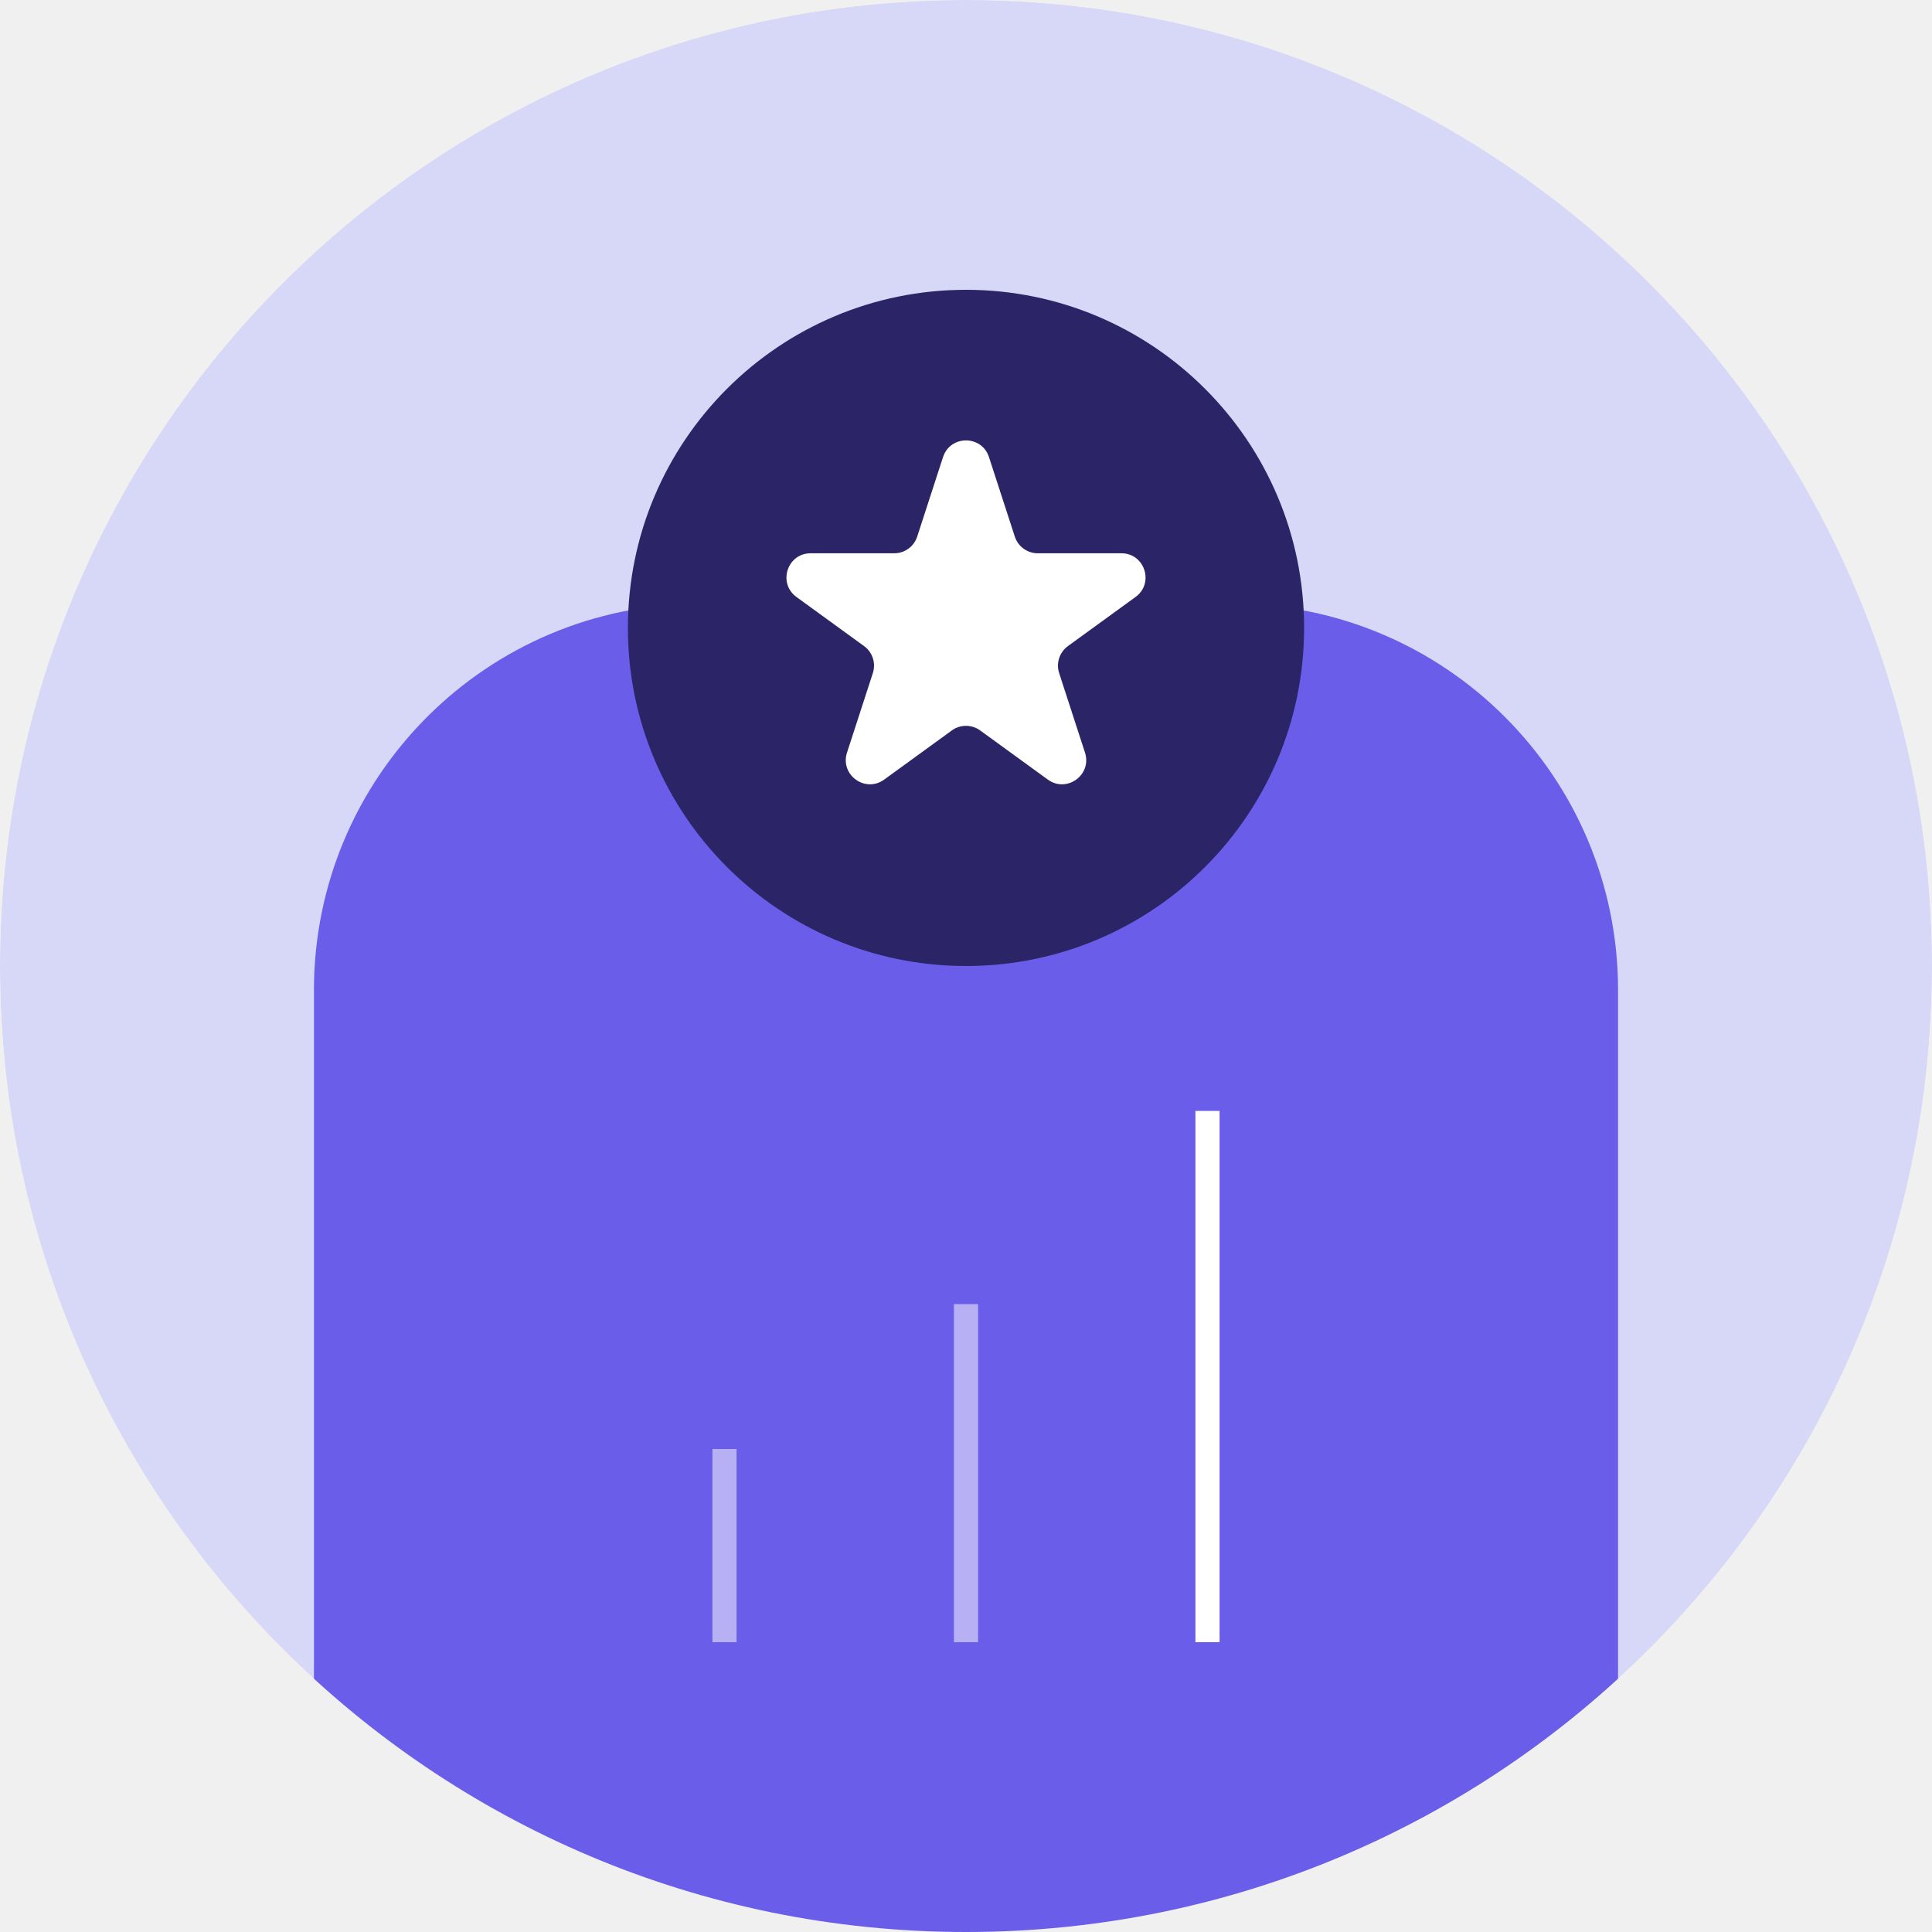
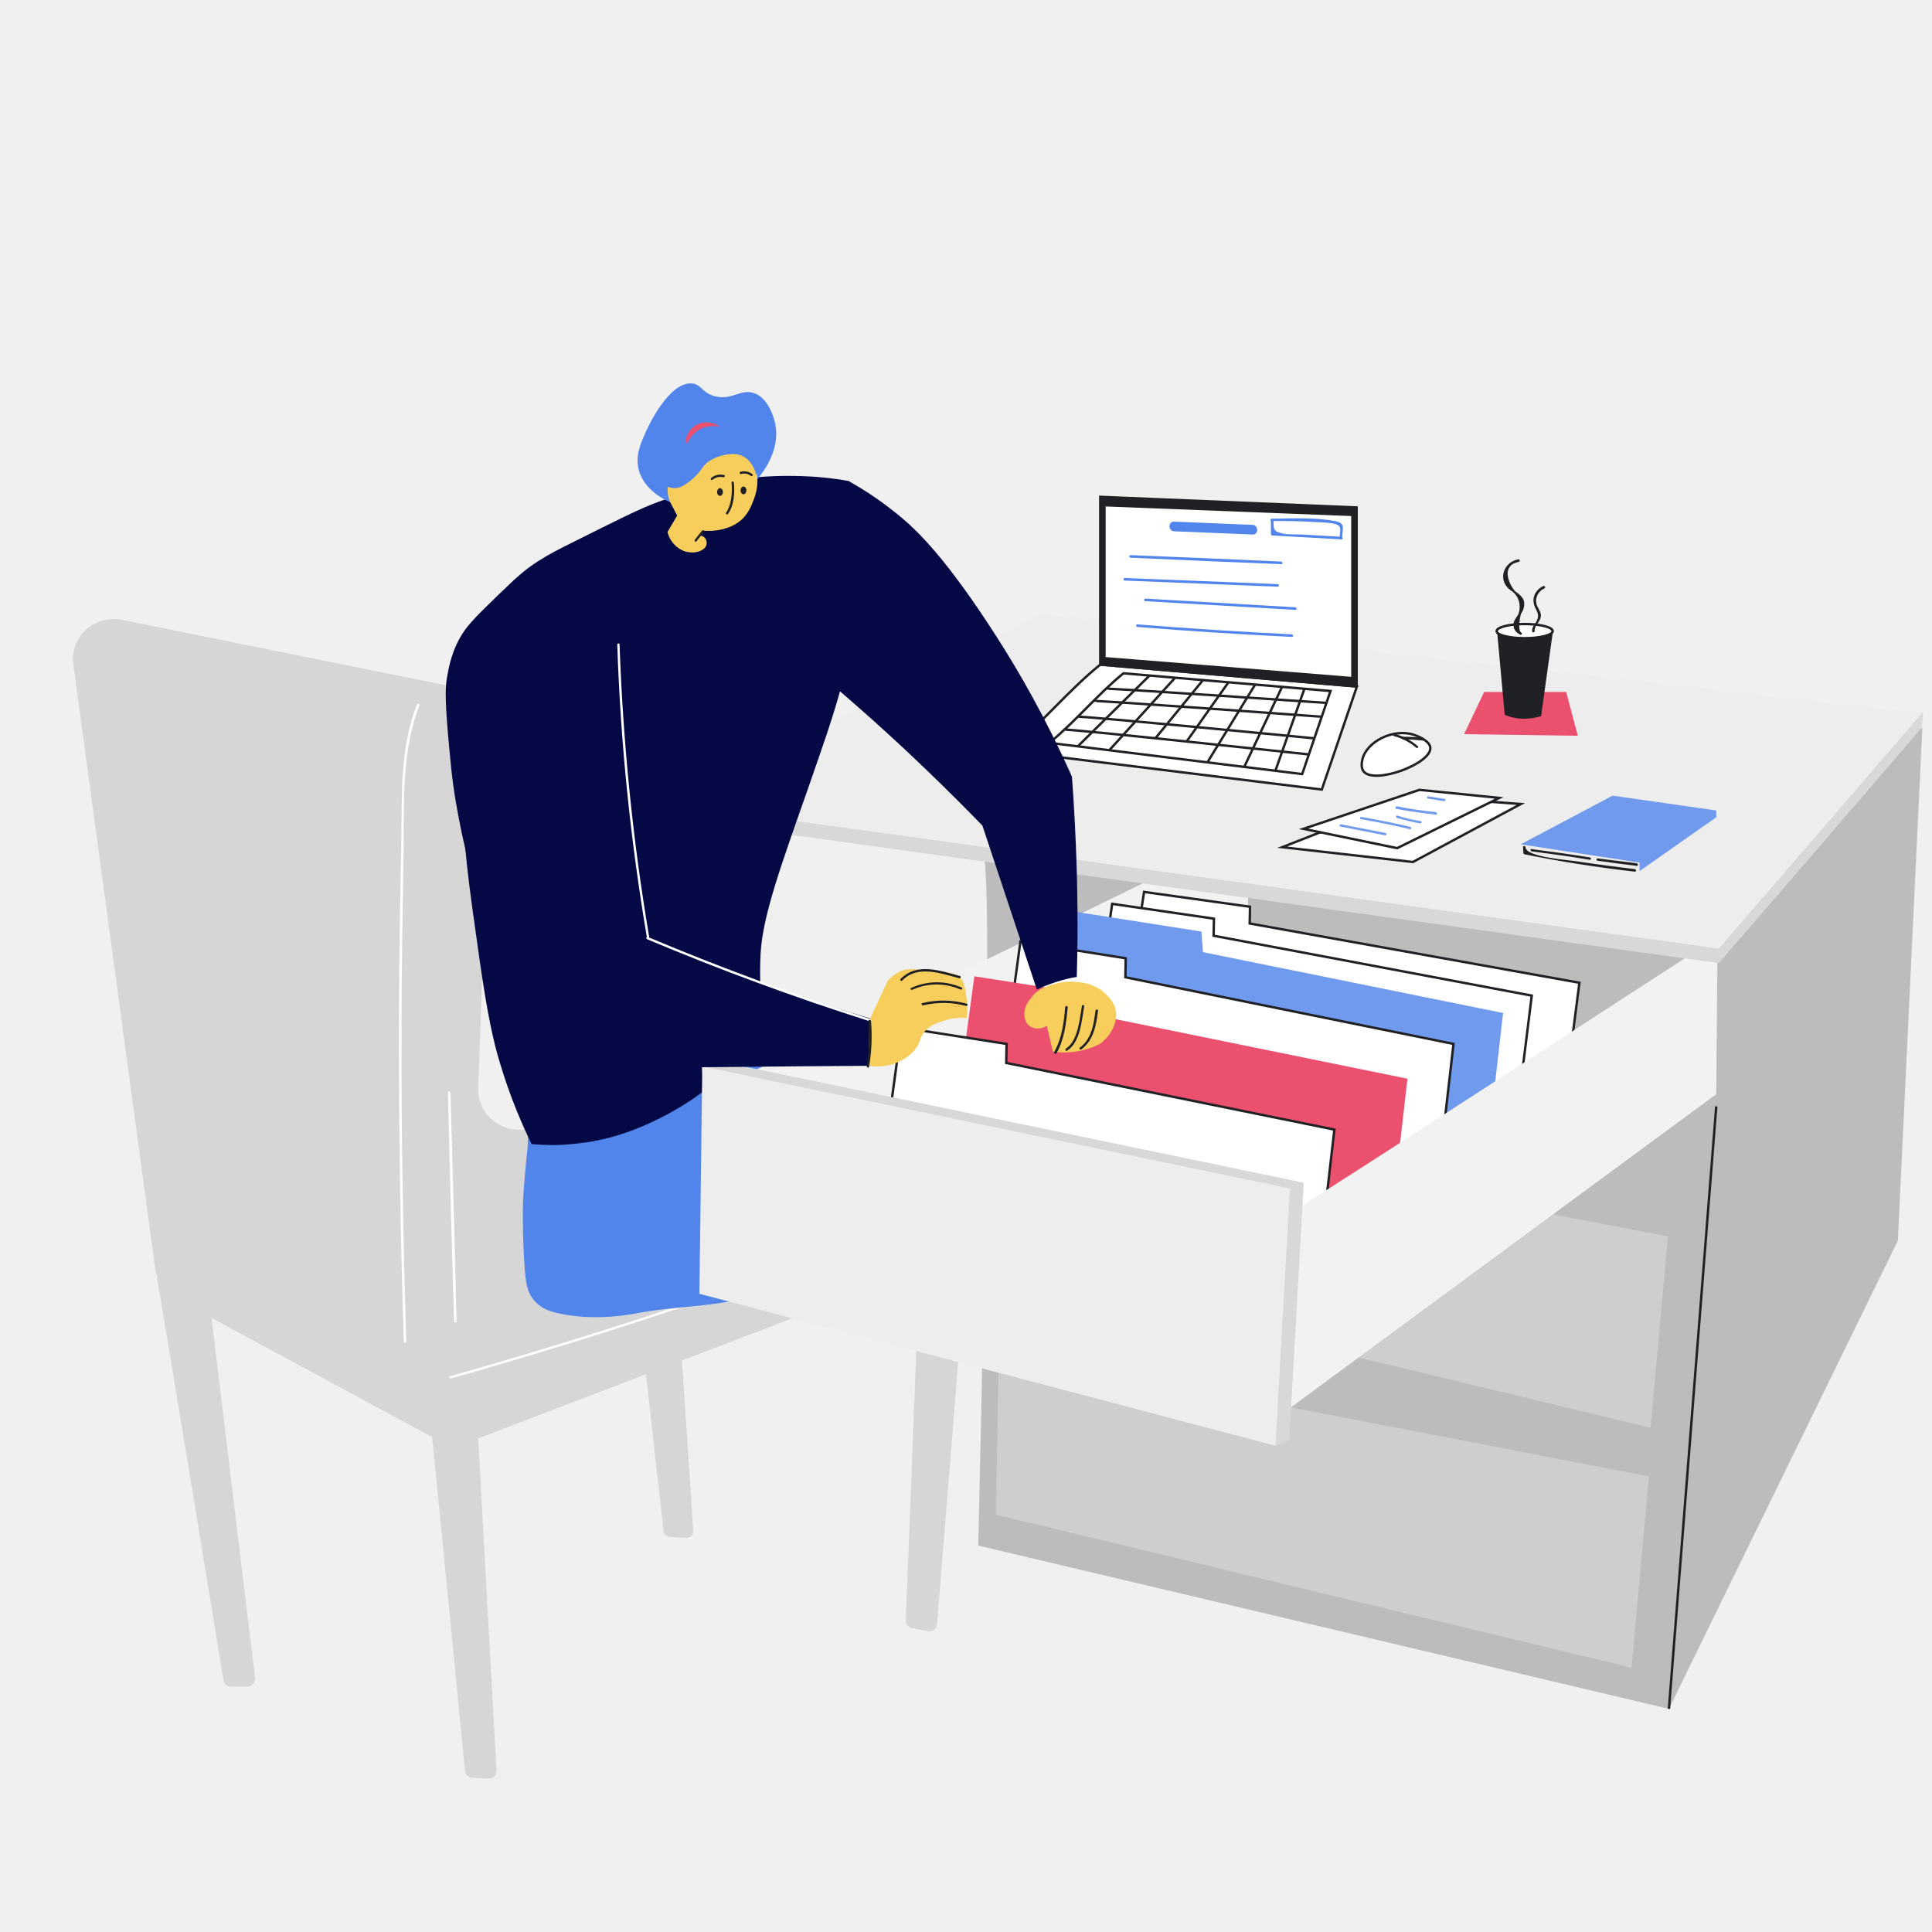
- <svg xmlns="http://www.w3.org/2000/svg" className="mb-30" width="80" height="80" viewBox="0 0 80 80" fill="none">
-   <mask id="mask0-icon3" mask-type="alpha" maskUnits="userSpaceOnUse" x="0" y="0" width="80" height="80">
-     <circle cx="40" cy="40" r="40" fill="#D7D7F8" />
-   </mask>
-   <g mask="url(#mask0-icon3)">
-     <circle cx="40" cy="40" r="40" fill="#D7D7F8" />
-     <rect x="13" y="25" width="54" height="61" rx="16" fill="#695DE9" />
-     <path d="M50 46L50 68" stroke="white" strokeWidth="4" strokeLinecap="round" strokeLinejoin="round" />
-     <path d="M40 54L40 68" stroke="#B7B0F4" strokeWidth="4" strokeLinecap="round" strokeLinejoin="round" />
-     <path d="M30 60L30 68" stroke="#B7B0F4" strokeWidth="4" strokeLinecap="round" strokeLinejoin="round" />
-     <circle cx="40" cy="26" r="14" fill="#2B2467" />
-     <path d="M39.049 18.927C39.348 18.006 40.652 18.006 40.951 18.927L42.021 22.219C42.154 22.631 42.538 22.91 42.972 22.91H46.433C47.402 22.91 47.804 24.149 47.021 24.719L44.221 26.753C43.87 27.008 43.723 27.459 43.857 27.871L44.927 31.163C45.226 32.084 44.172 32.851 43.388 32.281L40.588 30.247C40.237 29.992 39.763 29.992 39.412 30.247L36.612 32.281C35.828 32.851 34.774 32.084 35.073 31.163L36.143 27.871C36.277 27.459 36.13 27.008 35.779 26.753L32.979 24.719C32.196 24.149 32.598 22.91 33.567 22.91H37.028C37.462 22.91 37.846 22.631 37.979 22.219L39.049 18.927Z" fill="white" />
+ <svg xmlns="http://www.w3.org/2000/svg" version="1.1" x="0px" y="0px" viewBox="0 0 600 600" style="enable-background:new 0 0 600 600;" xml:space="preserve">
+   <style type="text/css">
+ 	.st0{fill:none;}
+ 	.st1{fill:#709AEE;}
+ 	.st2{fill:#D6D6D6;}
+ 	.st3{fill:#FFFFFF;}
+ 	.st4{fill:#EB506E;}
+ 	.st5{fill:#5185EC;}
+ 	.st6{fill:#BCBCBC;}
+ 	.st7{fill:none;stroke:#202124;stroke-width:0.75;stroke-miterlimit:10;}
+ 	.st8{fill:#CECECE;}
+ 	.st9{fill:#F2F2F2;}
+ 	.st10{fill:#FFFFFF;stroke:#202124;stroke-width:0.75;stroke-miterlimit:10;}
+ 	.st11{fill:#D8D8D8;}
+ 	.st12{fill:#EDEDED;}
+ 	.st13{fill:#202124;}
+ 	.st14{fill:#202124;stroke:#202124;stroke-width:0.75;stroke-miterlimit:10;}
+ 	.st15{fill:#F7CD5B;}
+ 	.st16{fill:#040844;}
+ </style>
+   <g id="Layer_20">
+     <g>
+       <path class="st0" d="M305,220.9c-1.3,4.7-0.3,10.1,3,13.7c3.3,3.6,8.9,5,13.3,2.9" />
+     </g>
+   </g>
+   <g id="chair">
+     <path class="st1" d="M26.2,186.5" />
+     <path class="st2" d="M294.7,367.1l-84.8-25.7c-2.2-0.7-4.5-0.7-6.7-0.2l-39.1,9.3c-8.1,1.9-15.9-4.3-15.6-12.6l4.1-111.6   c0.2-6.1-4-11.5-10.1-12.7L37.8,192.5c-8.5-1.7-16.2,5.4-15,13.9L48.2,394c0.1,0.9,0.4,1.8,0.7,2.7c-0.1,0.3-0.1,0.6,0,0.9   C51.9,415,67,507,69.4,521.8c0.2,1.2,1.2,2,2.4,2h5c1.4,0,2.6-1.3,2.4-2.7L65.7,409.3l68.5,37c3.4,33.8,9.1,92.1,10.2,103.6   c0.1,1.2,1.1,2.1,2.2,2.2l5,0.3c1.4,0.1,2.6-1.1,2.6-2.5l-5.7-103.2l52.1-19.9c2.5,21.9,4.8,42.7,5.5,48.7c0.1,1,1,1.8,2.1,1.8   l4.7,0.3c1.4,0.1,2.5-0.9,2.4-2.1l-3.5-53l73.7-28.1c-1.2,33-3.7,96.6-4.2,108.8c0,1.2,0.8,2.2,1.9,2.4l4.9,1   c1.4,0.3,2.8-0.7,2.9-2.2l9.5-117.4C306.1,380.9,304,369.9,294.7,367.1z" />
+     <g>
+       <g>
+         <path class="st3" d="M129.5,218.8c-5.6,14-4.6,30-4.9,44.8c-0.4,16.9-0.6,33.8-0.7,50.7c-0.1,34.1,0.4,68.2,1.5,102.3     c0,0.5,0.8,0.5,0.8,0c-1.1-33.4-1.6-66.9-1.5-100.3c0.1-16.6,0.3-33.1,0.6-49.7c0.3-15.6-0.9-32.8,5-47.6     C130.4,218.5,129.6,218.4,129.5,218.8L129.5,218.8z" />
+       </g>
+     </g>
+     <g>
+       <g>
+         <path class="st3" d="M140,428.1c51.3-14.5,101.7-31.5,151.3-51.1c0.4-0.2,0.3-0.9-0.2-0.7c-49.5,19.6-100,36.6-151.3,51.1     C139.4,427.5,139.5,428.2,140,428.1L140,428.1z" />
+       </g>
+     </g>
+     <g>
+       <g>
+         <path class="st3" d="M139.1,339.4c0.6,23.6,1.2,47.2,1.9,70.9c0,0.5,0.8,0.5,0.8,0c-0.6-23.6-1.2-47.2-1.9-70.9     C139.8,338.9,139,338.9,139.1,339.4L139.1,339.4z" />
+       </g>
+     </g>
+   </g>
+   <g id="legs">
+     <path class="st4" d="M373.2,463.9c3.8,3,7.7,6,11.5,9c3.7-3.2,7.6-7.1,11.5-11.8c7.9-9.5,12.9-19,16-26.5c-1.8,0.1-3.6,0.3-5.5,0.7   c-14.1,2.8-23.4,12.3-28.2,18.2C376.8,457,375,460.5,373.2,463.9z" />
+     <path class="st4" d="M320,454.6c-0.6,4.8-1.2,9.7-1.8,14.5c4.6,1.5,10,2.9,16,3.8c12.3,1.9,22.9,1.3,31,0.1c-1-1.5-2.1-2.9-3.4-4.4   c-9.6-10.6-22.6-13.8-30.1-14.8C327.7,454.1,323.9,454.3,320,454.6z" />
+     <path class="st5" d="M164,352c0,1.3-0.1,2.6-0.1,3.9c-0.7,6.3-1.1,11.7-1.4,15.6c-0.1,1.4-0.4,11,0.5,23.1c0.3,3.4,0.6,6.8,3.1,9.5   c2.1,2.4,4.9,3.3,8.5,4c11.3,2.2,21.7,0,23.4-0.3c9.4-1.8,19.1-1.9,28.5-3.6c16.9-3,36.9-6.4,61.2-10.5c2.3,3.5,4.9,7.2,7.8,11.1   c2.8,3.6,5.5,6.8,8.2,9.8c3.1,7.7,6.3,15.4,9.4,23.2c2.3,5.6,4.5,11.1,6.8,16.7c0.8,1,2,2.2,3.8,2.7c3.5,1.1,7.9-0.8,10.7-4.7   c-0.7-5.5-1.3-11-2-16.4c9.5,6.2,19.2,12.7,28.9,19.5c4,2.8,8,5.6,11.9,8.4c1.2-1.1,3.1-3.1,4.3-6.2c0.6-1.6,0.9-3,1-4.1   c-4.3-6.9-8-12.6-10.5-16.4c-18.4-28.5-26-38.6-29-42.4c-4.2-5.5-7.8-9.8-10-12.4c-0.6-2.8-1.4-6.7-2.5-11.4   c-2.4-10.4-4.9-19.6-7.2-27.3c-1.1-3.7-2.6-8.6-4.5-14.3c-4.6-2.3-11.1-5.1-19-7.6c-6.3-1.9-29.6-8.7-58.7-4.6   C199.2,322.6,173.8,343.2,164,352z" />
+     <g>
+       <path class="st0" d="M164.1,354.4c-1.9,13.3-2.3,26.8-1.1,40.2c0.3,3.4,0.8,7,3.1,9.5c1.6,1.7,3.8,2.7,6,3.4    c7.4,2.2,15.4,1.5,23.1,0.7c31-3.4,61.9-8.2,92.5-14.4" />
+     </g>
+     <g>
+       <path class="st0" d="M237.1,317.3c19.2,0.2,38.4,0.3,57.7,0.5c4.5,0,9.1,0.1,13.2,1.9s7.5,5.8,7.2,10.3" />
+     </g>
+     <g>
+       <g>
+         <path class="st3" d="M287.6,392.9c7.3,14.8,19.9,25.7,33,35.3c16.5,12,33.6,23.3,50.8,34.4c0.4,0.3,0.8-0.4,0.4-0.6     c-16.3-10.5-32.4-21.2-48.2-32.5c-14-10-27.6-21.2-35.4-36.9C288.1,392.1,287.4,392.5,287.6,392.9L287.6,392.9z" />
+       </g>
+     </g>
+     <g>
+       <g>
+         <path class="st3" d="M226.8,344c18,0,36,0.1,54,0.1c9.6,0,17.5,0.9,24.3,8.4c5.3,5.8,10.2,12.1,15.1,18.2     c20.9,26.1,39.9,53.5,57.1,82.1c0.2,0.4,0.9,0,0.6-0.4c-17.9-29.7-37.8-58.2-59.6-85.2c-5.1-6.3-10-13.4-16.1-18.7     c-5.1-4.3-11.2-5.1-17.7-5.2c-19.2-0.3-38.5-0.1-57.7-0.1C226.3,343.2,226.3,344,226.8,344L226.8,344z" />
+       </g>
+     </g>
+     <g>
+       <path class="st0" d="M314.8,329.4c5.8,17.3,10.6,35,14.3,52.9" />
+     </g>
+     <g>
+       <path class="st0" d="M303.7,414.6c5.4,13.3,10.8,26.6,16.2,39.9c0.3,0.7,0.6,1.5,1.2,2c0.6,0.5,1.4,0.6,2.2,0.7    c3.3,0.2,6.7-0.7,9.4-2.6" />
+     </g>
+     <g>
+       <path class="st0" d="M333.2,439.1c0.5,5.1,1,10.1,1.4,15.2" />
+     </g>
+     <g>
+       <path class="st0" d="M378.5,453.6c-0.4,3.9-2.3,7.7-5.3,10.3" />
+     </g>
+   </g>
+   <g id="details">
+     <g id="table_bottom">
+       <path class="st6" d="M305.3,265.3c3.7,2.7-1.5,214.7-1.5,214.7l214.5,50.7l71.1-145.4l7.6-159.2L305.3,265.3z" />
+       <line class="st7" x1="518.3" y1="530.7" x2="533" y2="343.6" />
+       <path class="st8" d="M310.2,419.6c-0.3,16.9-0.6,33.9-0.9,50.8l197.4,47.5l5.4-59.4L310.2,419.6z" />
+       <path class="st8" d="M316.1,345.1c-0.3,16.9-0.6,33.9-0.9,50.8l197.4,47.5L518,384L316.1,345.1z" />
+     </g>
+     <g id="drawer_part_1_">
+       <path class="st9" d="M229.5,334.3c2.5,0.5,158.1-76,158.1-76v42.6l-154.7,92l-3.4-56.3" />
+     </g>
+     <g id="documents">
+       <polygon class="st10" points="355.3,277 345.5,341.2 482.4,368 490.5,305.2 388.1,286.8 388.2,281.6   " />
+       <polygon class="st10" points="345.4,280.7 335.9,345.5 467.8,372.7 475.7,309.2 376.9,290.6 377,285.3   " />
+       <polygon class="st1" points="332.3,282.9 322.5,355 458.7,385.3 466.8,314.6 373.6,295.7 373.1,289.3   " />
+       <polygon class="st10" points="316.9,292.4 307.1,364.6 443.3,394.8 451.4,324.2 349.5,303.5 349.6,297.6   " />
+       <polygon class="st4" points="302.6,303.2 292.8,375.4 429,405.6 437.1,335 343.9,316 343.4,309.6   " />
+       <polygon class="st10" points="280,319.1 270.2,391.2 406.3,421.5 414.4,350.8 312.5,330.1 312.6,324.2   " />
+     </g>
+     <g id="drawer_part">
+       <path class="st9" d="M401.4,376.2c4.5-2.3,132-85.2,132-85.2l-0.4,48.8L392.3,443.4L401.4,376.2z" />
+     </g>
+     <g id="table_top">
+       <path class="st11" d="M533.8,299.1L209,254.2c-0.2-1.5-0.3-2.9-0.5-4.4c38.4-18.2,76.8-36.4,115.1-54.5    c91.2,8.7,182.4,17.5,273.6,26.2c-0.1,1.5-0.3,3-0.4,4.5C575.9,250.4,554.8,274.8,533.8,299.1z" />
+       <polygon class="st12" points="533.8,294.6 209,249.7 323.7,190.7 596.9,221.5   " />
+     </g>
+     <g id="mouse">
+       <path class="st10" d="M423.1,235.9c-0.2,0.9-0.5,2.5,0.4,3.7c3.4,4.1,20.9-2.4,20.7-7.3c-0.1-2.4-4.5-3.9-5.1-4.1    C432.6,226.1,424.3,230.4,423.1,235.9z" />
+       <g>
+         <g>
+           <path class="st13" d="M435.7,229.6c2.1,0,4.2,0.2,6.3,0.4c0.5,0.1,0.5-0.7,0-0.8c-2.1-0.3-4.2-0.4-6.3-0.4      C435.2,228.8,435.2,229.5,435.7,229.6L435.7,229.6z" />
+         </g>
+       </g>
+       <g>
+         <g>
+           <path class="st13" d="M432.9,228.6c2.6,0.7,4.9,1.9,6.9,3.6c0.4,0.3,0.9-0.2,0.5-0.5c-2.1-1.8-4.5-3.1-7.2-3.8      C432.6,227.8,432.4,228.5,432.9,228.6L432.9,228.6z" />
+         </g>
+       </g>
+     </g>
+     <g id="coffee">
+       <polygon class="st4" points="490,228.5 454.7,228 460.9,214.9 486.4,214.9   " />
+       <path class="st13" d="M478.6,222.4c-1.3,0.4-3.4,0.9-6,0.8c-2.3-0.1-4.1-0.7-5.3-1.2c-0.8-8.8-1.6-17.5-2.4-26.3l17.3,0.9    L478.6,222.4z" />
+       <ellipse class="st10" cx="473.5" cy="196" rx="8.7" ry="2.2" />
+       <g>
+         <g>
+           <path class="st13" d="M471.5,173.7c-4.5,0.9-6.3,6-3,9.1c0.3,0.3,0.8,0.6,1.2,0.9c1.9,1.5,2.7,4,2,6.6c-0.3,1.1-1.4,1.9-1.6,3.1      c-0.3,1.8,0.5,2.9,2,3.7c0.4,0.2,0.8-0.4,0.4-0.6c-1.2-0.6-0.5-4.7-0.2-5.7c0.2-0.5,0.6-1,0.8-1.6c0.3-1,0.4-1.8,0.1-2.8      c-0.3-0.7-0.8-1.3-1.4-1.8c-0.4-0.4-1-0.7-1.4-1.1c-2.1-2.6-4.1-7.9,1.2-9C472.2,174.4,472,173.6,471.5,173.7L471.5,173.7z" />
+         </g>
+       </g>
+       <g>
+         <g>
+           <path class="st13" d="M479.3,182c-2,0.9-3.4,2.9-3,5.2c0.3,2.2,2.2,3.2,0.9,5.7c-0.6,1.2-1.4,1.6-1.4,3.1c0,0.5,0.8,0.5,0.8,0      c-0.1-2.1,2.3-3.1,1.9-5.3c-0.2-1.1-1-2-1.3-3c-0.6-2.1,0.6-4.2,2.5-5C480.1,182.4,479.7,181.8,479.3,182L479.3,182z" />
+         </g>
+       </g>
+     </g>
+     <g id="notebook">
+       <path class="st1" d="M472.3,262.2c-0.1,0,36.9,5.7,36.9,5.7v2.6l23.8-16.7v-2.1l-32.2-4.6L472.3,262.2z" />
+       <g>
+         <g>
+           <path class="st13" d="M473,263.1c0,0.6,0.1,1.2,0.1,1.8c0,0.2,0.1,0.3,0.3,0.4c11.3,2.3,22.8,4.1,34.3,5.4      c0.5,0.1,0.5-0.7,0-0.8c-6-0.7-12-1.5-18-2.4c-2.4-0.4-15.7-1.3-15.9-4.3C473.7,262.6,473,262.6,473,263.1L473,263.1z" />
+         </g>
+       </g>
+       <g>
+         <g>
+           <path class="st13" d="M475.7,264.4c6,0.8,12,1.6,17.9,2.6c0.5,0.1,0.7-0.6,0.2-0.7c-6-1-12.1-1.8-18.1-2.6      C475.2,263.5,475.2,264.3,475.7,264.4L475.7,264.4z" />
+         </g>
+       </g>
+       <g>
+         <g>
+           <path class="st13" d="M496.1,267.3c4.1,0.6,8.1,1.1,12.2,1.6c0.5,0.1,0.5-0.7,0-0.8c-4-0.5-8-1-12-1.5      C495.8,266.5,495.6,267.2,496.1,267.3L496.1,267.3z" />
+         </g>
+       </g>
+     </g>
+     <g id="paper">
+       <polygon class="st10" points="398.2,263.1 438.8,247.2 472.3,249.7 438.8,267.7   " />
+       <path class="st10" d="M404.8,257.4c9.7,2,19.4,4,29.1,6l31.7-15.6l-24.8-2.5L404.8,257.4z" />
+       <g>
+         <g>
+           <path class="st1" d="M443.4,248c1.7,0.3,3.3,0.5,5,0.8c0.5,0.1,0.7-0.6,0.2-0.7c-1.7-0.3-3.3-0.5-5-0.8      C443.2,247.2,443,247.9,443.4,248L443.4,248z" />
+         </g>
+       </g>
+       <g>
+         <g>
+           <path class="st1" d="M416.3,256.7c4.6,0.9,9.2,1.8,13.8,2.7c0.5,0.1,0.7-0.6,0.2-0.7c-4.6-0.9-9.2-1.8-13.8-2.7      C416,255.9,415.8,256.6,416.3,256.7L416.3,256.7z" />
+         </g>
+       </g>
+       <g>
+         <g>
+           <path class="st1" d="M422.6,254.4c5.1,0.9,10.2,1.9,15.2,3.1c0.5,0.1,0.7-0.6,0.2-0.7c-5-1.2-10.1-2.2-15.2-3.1      C422.4,253.6,422.2,254.3,422.6,254.4L422.6,254.4z" />
+         </g>
+       </g>
+       <g>
+         <g>
+           <path class="st1" d="M433.8,254c2.4,0.7,4.8,1.3,7.2,1.7c0.5,0.1,0.7-0.6,0.2-0.7c-2.4-0.4-4.8-0.9-7.2-1.7      C433.6,253.1,433.4,253.9,433.8,254L433.8,254z" />
+         </g>
+       </g>
+       <g>
+         <g>
+           <path class="st1" d="M433.6,251.2c4.1,0.8,8.2,1.3,12.3,1.8c0.5,0.1,0.5-0.7,0-0.8c-4.1-0.4-8.1-1-12.1-1.8      C433.4,250.4,433.2,251.1,433.6,251.2L433.6,251.2z" />
+         </g>
+       </g>
+     </g>
+     <g id="laptop">
+       <path class="st10" d="M341.7,206.4c-9.9,8-18.6,18.7-28.5,26.8l97.3,12l10.9-32L341.7,206.4z" />
+       <path class="st10" d="M348.9,209.1c-8,6.5-15,15.1-23,21.6l78.5,9.7l8.8-25.8L348.9,209.1z" />
+       <line class="st10" x1="357" y1="209.8" x2="334.7" y2="231.8" />
+       <line class="st10" x1="365" y1="210.4" x2="344.5" y2="233" />
+       <path class="st10" d="M330.5,226.6c0.4-0.4,76,7.7,76,7.7" />
+       <line class="st10" x1="373.6" y1="211.2" x2="358.8" y2="229.3" />
+       <line class="st10" x1="381.5" y1="211.9" x2="368.5" y2="230.3" />
+       <line class="st10" x1="389.8" y1="212.6" x2="375" y2="236.7" />
+       <line class="st10" x1="398.2" y1="213.2" x2="386.4" y2="238.2" />
+       <line class="st10" x1="405.1" y1="213.9" x2="396.1" y2="239.3" />
+       <path class="st10" d="M334.7,222.6c0.4-0.4,73.5,6.7,73.5,6.7" />
+       <path class="st10" d="M339.6,217.7c0.3-0.3,71,4.9,71,4.9" />
+       <path class="st10" d="M343.4,213.9c0.3-0.3,68.5,4.4,68.5,4.4" />
+       <polygon class="st14" points="421.3,213.2 341.7,206.4 341.7,154.3 421.3,157.6   " />
+       <polygon class="st10" points="420,210.6 343,204.4 343,156.9 420,159.9   " />
+       <g>
+         <g>
+           <path class="st5" d="M364.7,165c8.1,0.3,16.2,0.7,24.3,1c1.9,0.1,1.9-2.9,0-3c-8.1-0.3-16.2-0.7-24.3-1      C362.7,161.9,362.7,164.9,364.7,165L364.7,165z" />
+         </g>
+       </g>
+       <g>
+         <g>
+           <path class="st5" d="M351.1,173.2c15.6,0.7,31.2,1.4,46.8,2c0.5,0,0.5-0.7,0-0.8c-15.6-0.7-31.2-1.4-46.8-2      C350.6,172.4,350.6,173.2,351.1,173.2L351.1,173.2z" />
+         </g>
+       </g>
+       <g>
+         <g>
+           <path class="st5" d="M349.3,180.3c15.8,0.6,31.7,1.3,47.5,1.9c0.5,0,0.5-0.7,0-0.8c-15.8-0.6-31.7-1.3-47.5-1.9      C348.8,179.5,348.8,180.3,349.3,180.3L349.3,180.3z" />
+         </g>
+       </g>
+       <g>
+         <g>
+           <path class="st5" d="M355.7,186.7c15.5,0.9,31.1,1.8,46.6,2.7c0.5,0,0.5-0.7,0-0.8c-15.5-0.9-31.1-1.8-46.6-2.7      C355.2,185.9,355.2,186.7,355.7,186.7L355.7,186.7z" />
+         </g>
+       </g>
+       <g>
+         <g>
+           <path class="st5" d="M353.2,194.7c16,1.3,32,2.3,48,3.1c0.5,0,0.5-0.7,0-0.8c-16-0.8-32-1.8-48-3.1      C352.7,193.9,352.7,194.6,353.2,194.7L353.2,194.7z" />
+         </g>
+       </g>
+       <g>
+         <g>
+           <path class="st5" d="M394.7,161.5c0,1.5,0,2.9,0,4.4c0,0.2,0.2,0.4,0.4,0.4c7.2,0.4,14.3,0.8,21.5,1.2c0.5,0,0.5-0.7,0-0.8      c-4.1-0.2-8.3-0.5-12.4-0.7c-1.8-0.1-4,0.1-5.8-0.3c-3-0.7-2.9-1.2-2.9-4.2C395.5,161,394.7,161,394.7,161.5L394.7,161.5z" />
+         </g>
+       </g>
+       <g>
+         <g>
+           <path class="st5" d="M394.9,161.8c4.3,0,8.5,0,12.8,0.3c2.1,0.1,4.3,0.1,6.4,0.5c3,0.6,2,2,1.9,4.6c0,0.5,0.7,0.5,0.8,0      c0.1-3.2,1.1-4.6-1.9-5.3c-6.3-1.3-13.6-0.9-20-0.8C394.5,161.1,394.5,161.8,394.9,161.8L394.9,161.8z" />
+         </g>
+       </g>
+     </g>
+   </g>
+   <g id="character">
+     <g id="hand_left">
+       <path class="st15" d="M323,307.3c-0.7,0.5-1.8,1.2-2.7,2.5c-0.8,1-1.9,2.4-2.1,4.3c-0.1,0.7-0.3,3.1,1.5,4.5    c1.4,1.1,3.6,1.1,5.4,0c0.6,2.7,1.3,5.4,1.9,8c1.4,0.2,3,0.3,4.8,0.2c4.2-0.2,7.6-1.5,9.8-2.6c1.3-1,3.6-3,4.6-6.3    c0.2-0.8,0.6-2,0.4-3.4c-0.3-3.2-2.6-5.2-3.5-6.1c-3-2.7-6.4-3.2-8.3-3.4C329.4,304.3,325,306.3,323,307.3z" />
+       <path class="st16" d="M263.7,149.5c3.8,2.1,9.1,5.4,15,10.2c6.1,4.9,15.2,13.7,30.9,38.2c6.8,10.6,15.2,25.1,23.3,43.3    c0.5,6.8,0.9,13.7,1.2,20.8c0.6,14.4,0.7,28.2,0.3,41.4c-1.9,0.3-4.1,0.8-6.5,1.6c-2.2,0.7-4.2,1.5-5.9,2.3    c-5.6-17-11.3-33.9-16.9-50.9c-10.5-10.8-21.9-21.9-34.3-33c-6.3-5.6-12.5-11-18.7-16.2C256,188,259.9,168.8,263.7,149.5z" />
+       <g>
+         <path class="st0" d="M265.8,149.7c14.9,9.8,27.1,23.4,37.3,38.1c10.2,14.7,18.4,30.6,26.6,46.5" />
+       </g>
+       <g>
+         <path class="st0" d="M244.9,201.3c21.2,17.2,41.4,35.7,60.4,55.3" />
+       </g>
+       <g>
+         <path class="st0" d="M305.1,256.6c5.8,16.2,11.2,32.6,16.1,49.1" />
+       </g>
+       <g>
+         <path class="st0" d="M333,241.2c1.5,20.7,2,41.5,1.5,62.2" />
+       </g>
+       <g>
+         <path class="st0" d="M320.3,309.8c-1.9,1.7-2.6,4.7-1.6,7.1c0.3,0.8,0.8,1.5,1.5,2c0.7,0.4,1.7,0.5,2.4,0.1" />
+       </g>
+       <g>
+         <path class="st0" d="M323,307.3c4.1-3.2,10-3.4,15-1.7c2.5,0.8,5,2.2,6.7,4.2c1.7,2,2.6,4.9,1.9,7.4" />
+       </g>
+       <g>
+         <path class="st0" d="M323.4,310.4c2.3,5,1.2,11.2,3.7,16.1" />
+       </g>
+       <g>
+         <g>
+           <path class="st13" d="M328.1,327.1c2.5-4.4,3-9.4,3.5-14.3c0-0.5-0.7-0.5-0.8,0c-0.4,4.8-1,9.6-3.4,13.9      C327.2,327.1,327.8,327.5,328.1,327.1L328.1,327.1z" />
+         </g>
+       </g>
+       <g>
+         <g>
+           <path class="st13" d="M331.4,326.3c4.1-2.6,4.5-9.3,5.3-13.7c0.1-0.5-0.6-0.7-0.7-0.2c-0.7,4-1.2,10.8-4.9,13.2      C330.6,325.9,331,326.6,331.4,326.3L331.4,326.3z" />
+         </g>
+       </g>
+       <g>
+         <g>
+           <path class="st13" d="M335.8,325.9c3.9-2.9,4.6-7.5,5.2-12c0.1-0.5-0.7-0.5-0.8,0c-0.5,4.2-1.2,8.7-4.8,11.4      C335,325.5,335.4,326.2,335.8,325.9L335.8,325.9z" />
+         </g>
+       </g>
+       <g>
+         <path class="st0" d="M341.7,324.2c2.1-2.1,3.8-4.6,5.1-7.2" />
+       </g>
+     </g>
+     <g id="torso">
+       <path class="st16" d="M204.6,155.8c-5.6,2-12.7,5.6-26.9,12.7c-8.1,4-13.7,7.1-19.4,13c-2.7,2.8-4.7,5.5-5.9,7.3    c-1.2,4.4-2.6,10.3-4,17.3c-4.2,21.9-4.5,38.9-4.5,42.9c-0.1,13,1.6,24.9,5,48.8c2.6,18.2,4.4,25.8,6.3,32.1    c3.2,10.8,7,19.5,9.9,25.4c1.9,0.2,4.3,0.3,7.3,0.3c0.5,0,7.3-0.1,14.4-1.7c13.3-2.9,24.5-10.1,27-11.7    c11.6-7.6,19.1-16.6,23.5-23c-0.3-2-0.6-4.7-0.9-7.9c0,0-0.6-7.5-0.2-15c0.6-11.8,6.3-27.4,14.7-51.3c5.8-16.6,7.1-20.7,8.2-24.3    c3.6-11.8,5.1-18.7,7.7-30.6c3.1-14.2,3.4-18,3-22.2c-0.8-8.1-3.8-14.4-6.1-18.5c-3.8-0.7-8.5-1.3-13.8-1.5    c-1.9-0.1-7.9-0.3-14.7,0.3C222.4,149.4,212.6,152.9,204.6,155.8z" />
+       <g>
+         <path class="st0" d="M162.3,178.1c15-10,30.9-18.8,48.1-24.3s35.6-7.6,53.4-4.3" />
+       </g>
+       <g>
+         <path class="st0" d="M269.7,165.1c0.6,6.5-0.5,13-1.7,19.3c-3.2,16.8-7.6,33.3-13.1,49.5c-9.1,26.3-21.5,52.8-19.1,80.6" />
+       </g>
+       <g>
+         <path class="st0" d="M152.3,188.9c-14.5,53.9-10.4,112.7,11.3,164.1" />
+       </g>
+       <g>
+         <path class="st0" d="M165.1,355.3c28.4,2.8,57.8-12.9,71.4-38" />
+       </g>
+     </g>
+     <g id="drawer_front">
+       <path class="st11" d="M222.4,329.4c-1.5,0.5-3,1.1-4.4,1.6c1.2,23,2.3,46,3.5,69c58.2,16.3,116.4,32.6,174.6,49    c1.4-0.6,2.9-1.2,4.3-1.8c1.5-26.6,3-53.3,4.5-79.9L222.4,329.4z" />
+       <polygon class="st12" points="218.1,331.2 217.2,401.8 396.1,449 400.6,369.1   " />
+     </g>
+     <g id="hand_right">
+       <path class="st16" d="M160.5,179.4c-1.4,1.2-3.4,3.1-5.8,5.4c-6,5.8-9,8.8-10.9,11.7c-3.5,5.4-4.4,10.6-5,14    c-0.4,2.6-0.7,5.5,0.3,17.2c0.8,8.7,1.2,14,2.5,21.6c0.9,5.2,2.3,12.4,4.5,20.9c1.6,5.9,5.4,19.2,12.8,35.3    c2.9,6.5,7,14.5,12.3,23.3c4.1,0.5,10.2,1.2,17.5,1.8c14.1,1.1,23.8,0.9,44.7,0.7c7.4-0.1,20-0.2,36.4-0.3c0.2-1.9,0.4-4,0.5-6.2    c0.1-3,0.1-5.9,0-8.5c-8.2-2.4-16.6-5.1-25.2-8.1c-15.8-5.4-30.6-11.1-44.4-17c-2.3-14.9-4.2-30.7-5.7-47.4    c-1.6-17.6-2.4-34.4-2.8-50.2c-1.1-4-2.9-6.6-4.3-8.2C178.6,175.1,161.4,179.2,160.5,179.4z" />
+       <path class="st15" d="M270,316.8c1.9-4.1,3.8-8.1,5.7-12.2c0.8-0.9,2.1-2.1,4-3c1.7-0.7,3.2-0.8,8.4-0.3c5.9,0.6,8.8,0.9,10,2.2    c1.4,1.5,1.7,3.6,2.1,6.7c0.3,2.5,0.2,4.5,0,6c-2-0.2-4.6-0.1-7.4,0.9c-2.1,0.7-4,1.3-5.5,3.1c-1.8,2-1.2,3.4-3.2,5.8    c-1.4,1.8-3,2.7-3.9,3.2c-4.2,2.4-8.6,2.1-10.3,1.8C269.9,326.3,269.9,321.6,270,316.8z" />
+       <g>
+         <path class="st0" d="M154.8,184.9c-6.4,5.9-13.1,12.3-15.2,20.7c-0.8,3.3-0.9,6.7-0.8,10.1c0.4,39.7,11.8,79.3,32.7,113" />
+       </g>
+       <g>
+         <g>
+           <path class="st3" d="M191.7,200.2c1,30.5,4.1,60.8,9.2,90.9c0.1,0.5,0.8,0.3,0.7-0.2c-5.1-30-8.1-60.3-9.2-90.7      C192.5,199.7,191.7,199.7,191.7,200.2L191.7,200.2z" />
+         </g>
+       </g>
+       <g>
+         <g>
+           <path class="st3" d="M201,291.7c22.6,9.5,45.6,18,68.9,25.4c0.5,0.1,0.7-0.6,0.2-0.7c-23.3-7.4-46.3-15.9-68.9-25.4      C200.7,290.8,200.5,291.5,201,291.7L201,291.7z" />
+         </g>
+       </g>
+       <g>
+         <path class="st0" d="M171.3,328.9c4.9,1.4,10,1.6,15,1.7c27.5,0.8,55.1,1,82.6,0.6" />
+       </g>
+       <g>
+         <g>
+           <path class="st13" d="M269.7,317.1c0.4,4.7,0.2,9.4-0.5,14c-0.1,0.5,0.6,0.7,0.7,0.2c0.8-4.7,1-9.5,0.6-14.2      C270.4,316.6,269.7,316.6,269.7,317.1L269.7,317.1z" />
+         </g>
+       </g>
+       <g>
+         <path class="st0" d="M270.2,316.5c1.8-4,3.6-7.9,5.4-11.9c0.2-0.5,0.5-1,0.8-1.4c1.1-1.2,3.1-1.2,4.5-2.1" />
+       </g>
+       <g>
+         <path class="st0" d="M269.8,331.1c6.6,1.3,13.8-2.5,16.4-8.7c0.7-1.6,1.2-3.5,2.6-4.6c1.1-0.8,2.4-0.9,3.7-1     c2.5-0.2,5-0.4,7.5-0.6" />
+       </g>
+       <g>
+         <g>
+           <path class="st13" d="M280.2,304.5c4.8-4.9,11.9-2.2,17.7-0.7c0.5,0.1,0.7-0.6,0.2-0.7c-6-1.6-13.3-4.3-18.4,0.9      C279.4,304.4,279.9,304.9,280.2,304.5L280.2,304.5z" />
+         </g>
+       </g>
+       <g>
+         <g>
+           <path class="st13" d="M283.3,307.4c4.8-2.2,10.1-2.2,15-0.1c0.4,0.2,0.8-0.5,0.4-0.6c-5.1-2.2-10.6-2.2-15.7,0.1      C282.5,306.9,282.9,307.6,283.3,307.4L283.3,307.4z" />
+         </g>
+       </g>
+       <g>
+         <g>
+           <path class="st13" d="M286.7,312.2c4.5-1,8.9-1,13.3,0.2c0.5,0.1,0.7-0.6,0.2-0.7c-4.5-1.2-9.1-1.3-13.7-0.2      C286,311.6,286.2,312.3,286.7,312.2L286.7,312.2z" />
+         </g>
+       </g>
+     </g>
+     <g id="head">
+       <path class="st5" d="M241,133.3c1.1,11.2-11.2,24.9-24.4,24.6c-7.2-0.2-16.2-4.5-18.2-11.9c-1.2-4.4,0.5-8.3,2.6-12.8    c0.3-0.7,6.9-14.9,14-14.1c2.9,0.3,2.9,2.8,6.8,3.9c5.3,1.5,8.1-2.2,12.1-1C238.2,123.2,240.6,129.2,241,133.3z" />
+       <path class="st4" d="M213,139.1c0.1-0.5,1.1-4.3,4.8-6c2.6-1.2,5.1-0.7,5.8-0.5c-2.3-1.8-5.5-1.9-7.9-0.3    C213.6,133.8,212.5,136.5,213,139.1z" />
+       <path class="st15" d="M233.9,143.6c1.1,1.6,1.2,3.2,1.3,4.7c0.2,3.1-0.6,5.5-1.1,6.8c-0.7,1.8-1.5,4.1-3.7,6.2    c-2.3,2.1-4.7,2.7-6.2,3.1c-2.5,0.6-4.6,0.5-5.9,0.4c-0.3,0.5-0.7,1-1,1.5c0.1,0,1.2,0.1,1.8,1c0.7,1.1,0.2,2.3,0.1,2.4    c-0.4,0.7-1,1-1.5,1.3c-2.1,1-4.3,0.4-4.8,0.3c-1.6-0.5-2.5-1.3-3-1.7c-1.7-1.6-2.4-3.4-2.6-4.4c1-1.7,2-3.4,3-5.1    c-0.7-1.4-1.5-2.8-2.2-4.2c-0.6-1.4-0.9-3-0.7-4.8c1.1-7.8,13.7-13.1,21.4-10.8C229.8,140.5,232.3,141.3,233.9,143.6z" />
+       <ellipse class="st13" cx="223.6" cy="152.8" rx="0.9" ry="1.2" />
+       <ellipse class="st13" cx="230.9" cy="152.3" rx="0.9" ry="1.2" />
+       <g>
+         <g>
+           <path class="st13" d="M221.2,149c1-0.7,2.1-1.1,3.4-0.8c0.5,0.1,0.7-0.6,0.2-0.7c-1.4-0.3-2.8,0-3.9,0.9      C220.5,148.7,220.9,149.3,221.2,149L221.2,149z" />
+         </g>
+       </g>
+       <g>
+         <g>
+           <path class="st13" d="M230.2,147.2c1.1-0.3,2.1-0.1,3,0.6c0.4,0.3,0.8-0.4,0.4-0.6c-1.1-0.8-2.4-1-3.6-0.7      C229.5,146.6,229.7,147.4,230.2,147.2L230.2,147.2z" />
+         </g>
+       </g>
+       <g>
+         <path class="st0" d="M207.9,155.5c1.2,4.8,5.5,8.5,10.4,9.3c4.9,0.8,10-1.3,13.2-5.1c3.2-3.8,4.4-9,3.4-13.9" />
+       </g>
+       <g>
+         <g>
+           <path class="st13" d="M218,164.8c-0.7,0.9-1.5,1.9-2.2,2.8c-0.3,0.4,0.2,0.9,0.5,0.5c0.7-0.9,1.5-1.9,2.2-2.8      C218.9,164.9,218.3,164.4,218,164.8L218,164.8z" />
+         </g>
+       </g>
+       <g>
+         <path class="st0" d="M207.6,165.7c0.5,1.3,1.2,2.5,2.1,3.5c1.8,2,4.9,2.8,7.5,2c0.7-0.2,1.4-0.6,1.9-1.1c0.5-0.6,0.7-1.4,0.5-2.1     c-0.2-0.7-0.8-1.1-1.3-1.6" />
+       </g>
+       <g>
+         <g>
+           <path class="st13" d="M227.2,149.8c0.2,3.1,0.1,6.7-1.7,9.4c-0.3,0.4,0.4,0.8,0.6,0.4c1.9-2.7,2.1-6.5,1.8-9.7      C227.9,149.4,227.2,149.4,227.2,149.8L227.2,149.8z" />
+         </g>
+       </g>
+       <g>
+         <path class="st0" d="M207.3,151c1.2,0.8,2.8,0.7,4.1,0.2c2.4-0.8,4.3-2.6,5.9-4.5c1.3-1.5,2.6-3.2,4.3-4.3     c1.3-0.8,2.8-1.1,4.3-1.3c1.9-0.2,3.9-0.2,5.6,0.6c1.7,0.8,3.2,2.5,3.3,4.4" />
+       </g>
+       <g>
+         <path class="st0" d="M207.3,150.8c0-4.9,2.1-9.8,5.9-12.9c3.8-3.1,9.2-4.2,13.7-2.5c4.6,1.7,8,6.3,8,11.2" />
+       </g>
+       <path class="st5" d="M206.8,150.9c0.6,0.3,1.6,0.7,2.8,0.7c0.8,0,2.4-0.2,5.4-2.8c3.4-3,3-4.3,5.7-5.9c0.4-0.2,2.2-1.3,4.8-1.7    c1.3-0.2,3-0.4,4.8,0.3c3.4,1.4,4.4,5.4,4.6,6c4.8-4.4,4.2-7.2,4.1-7.8c-1.2-4.7-11.5-5.5-16.6-5.1c-2.4,0.2-6.2,0.5-9.6,3.3    c-2.3,1.8-3.4,3.9-3.9,4.8C207,146.1,206.8,149.2,206.8,150.9z" />
+     </g>
  </g>
</svg>
